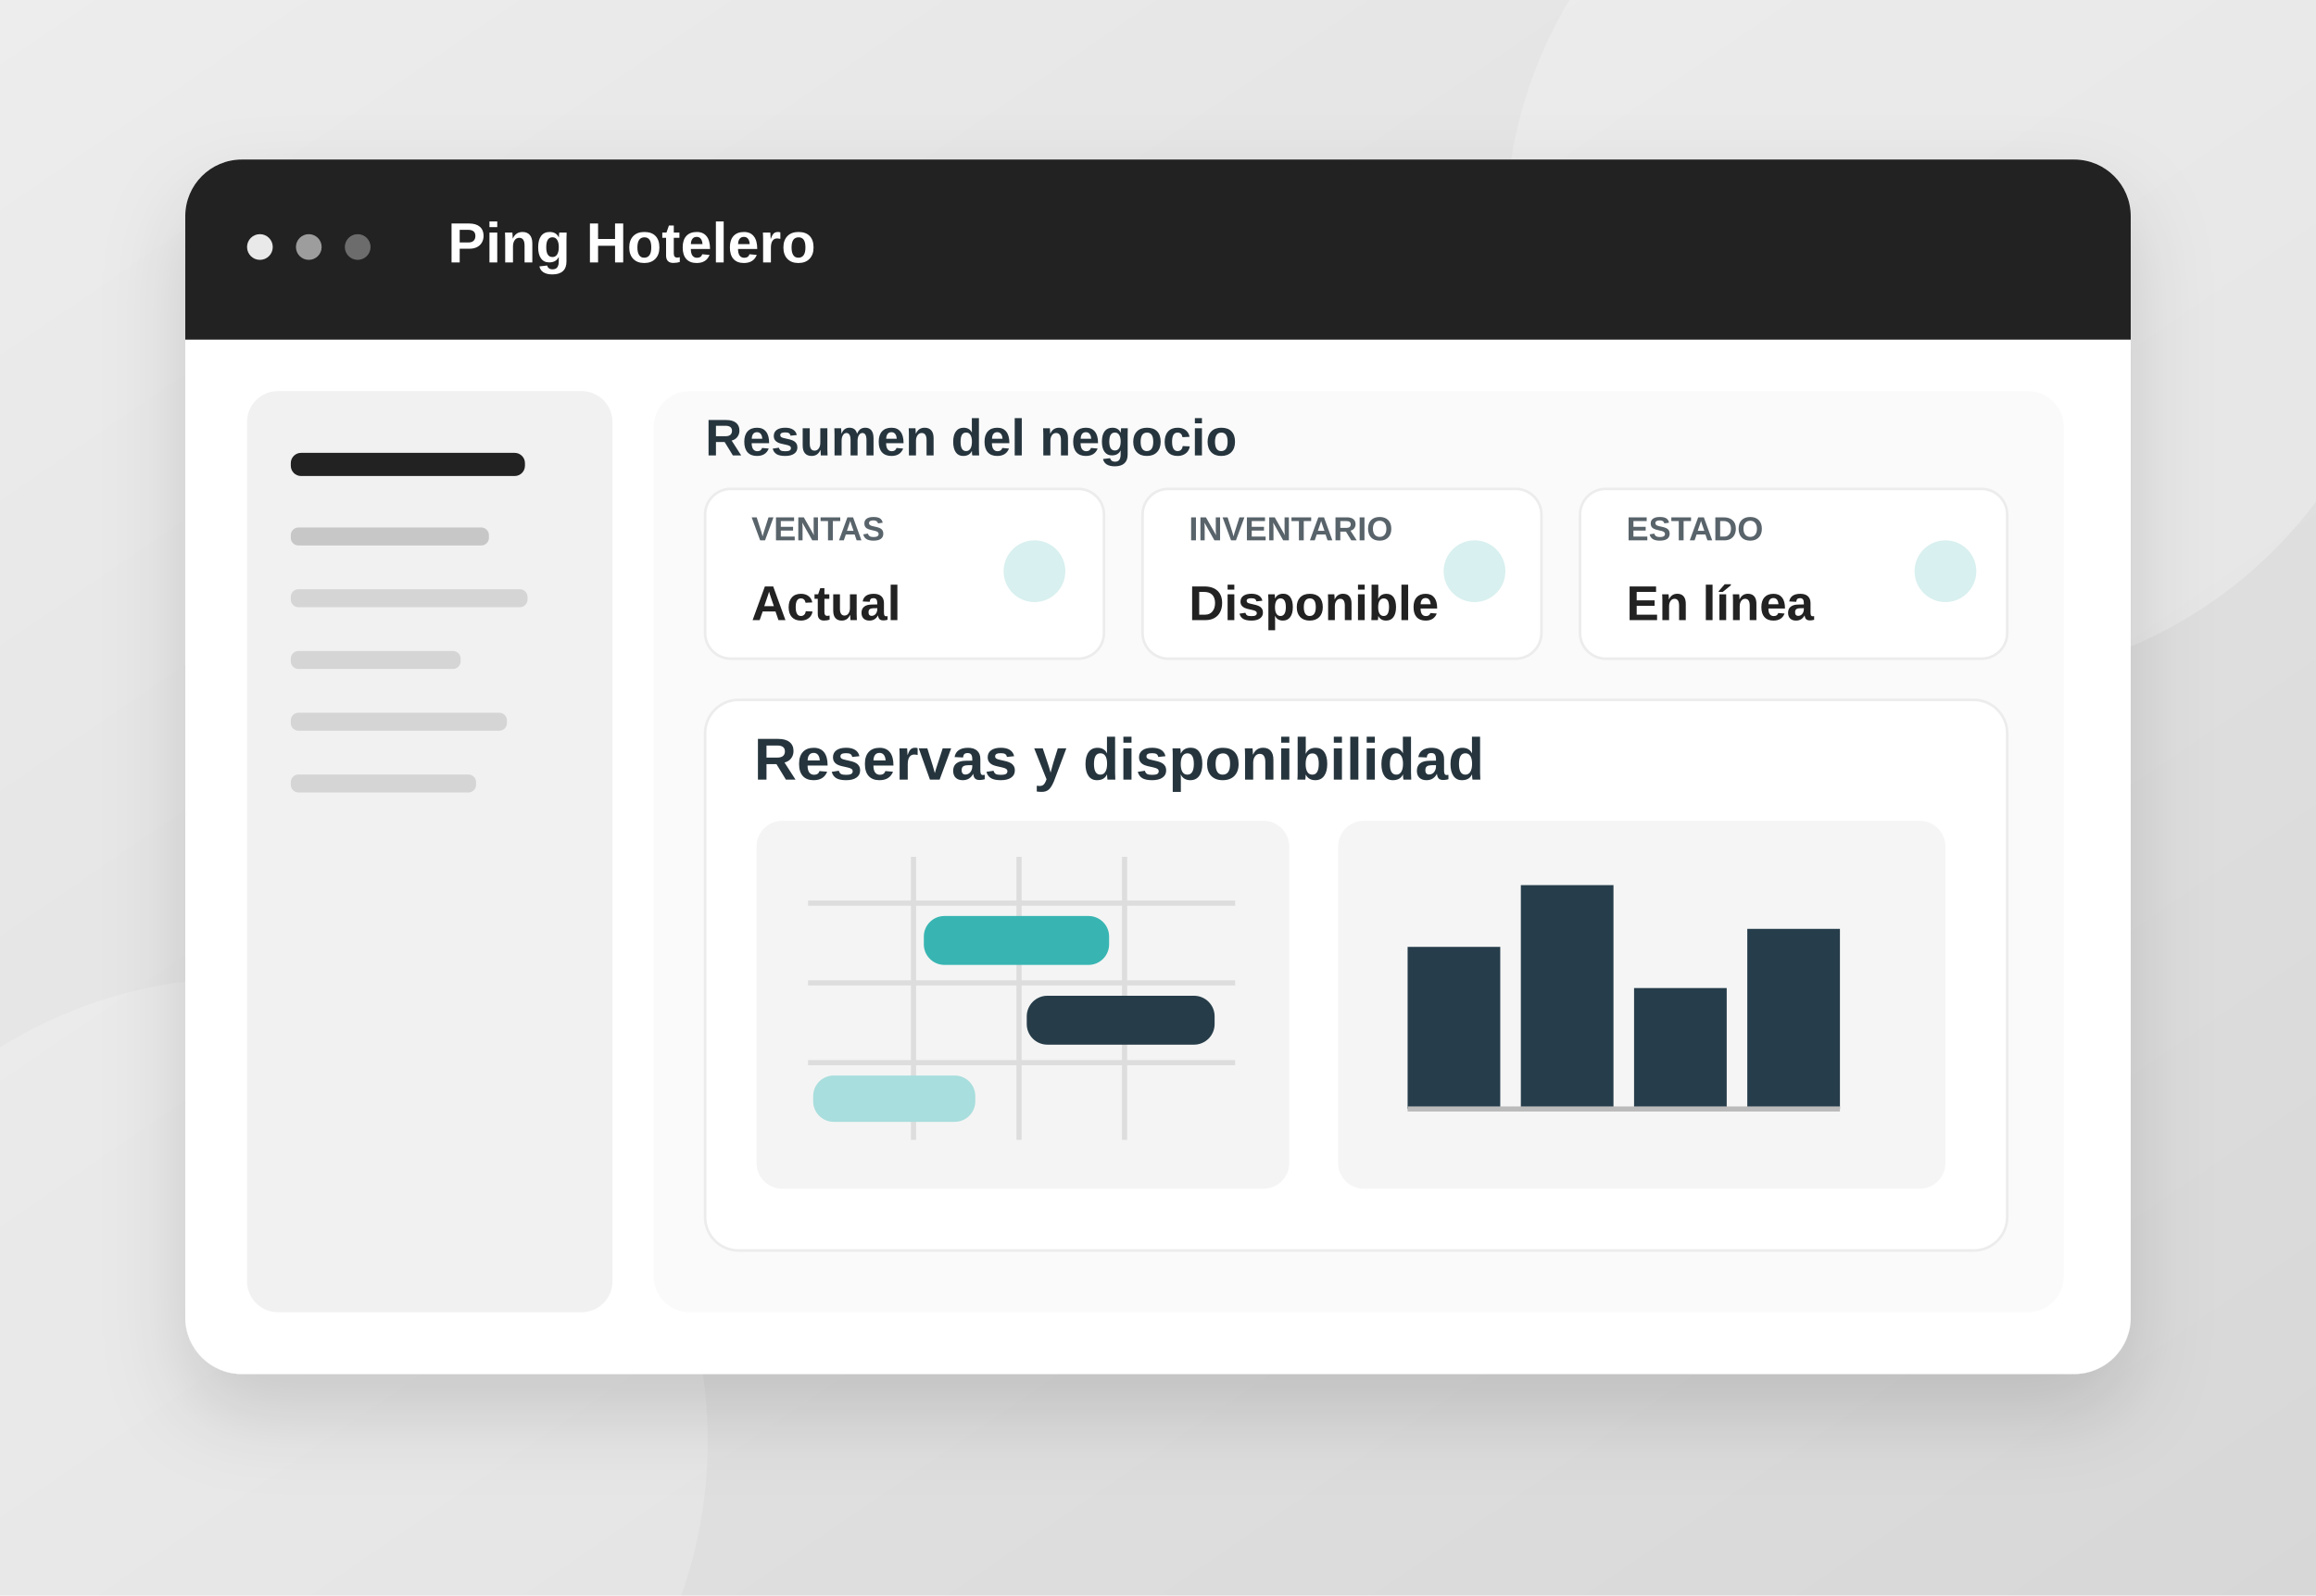
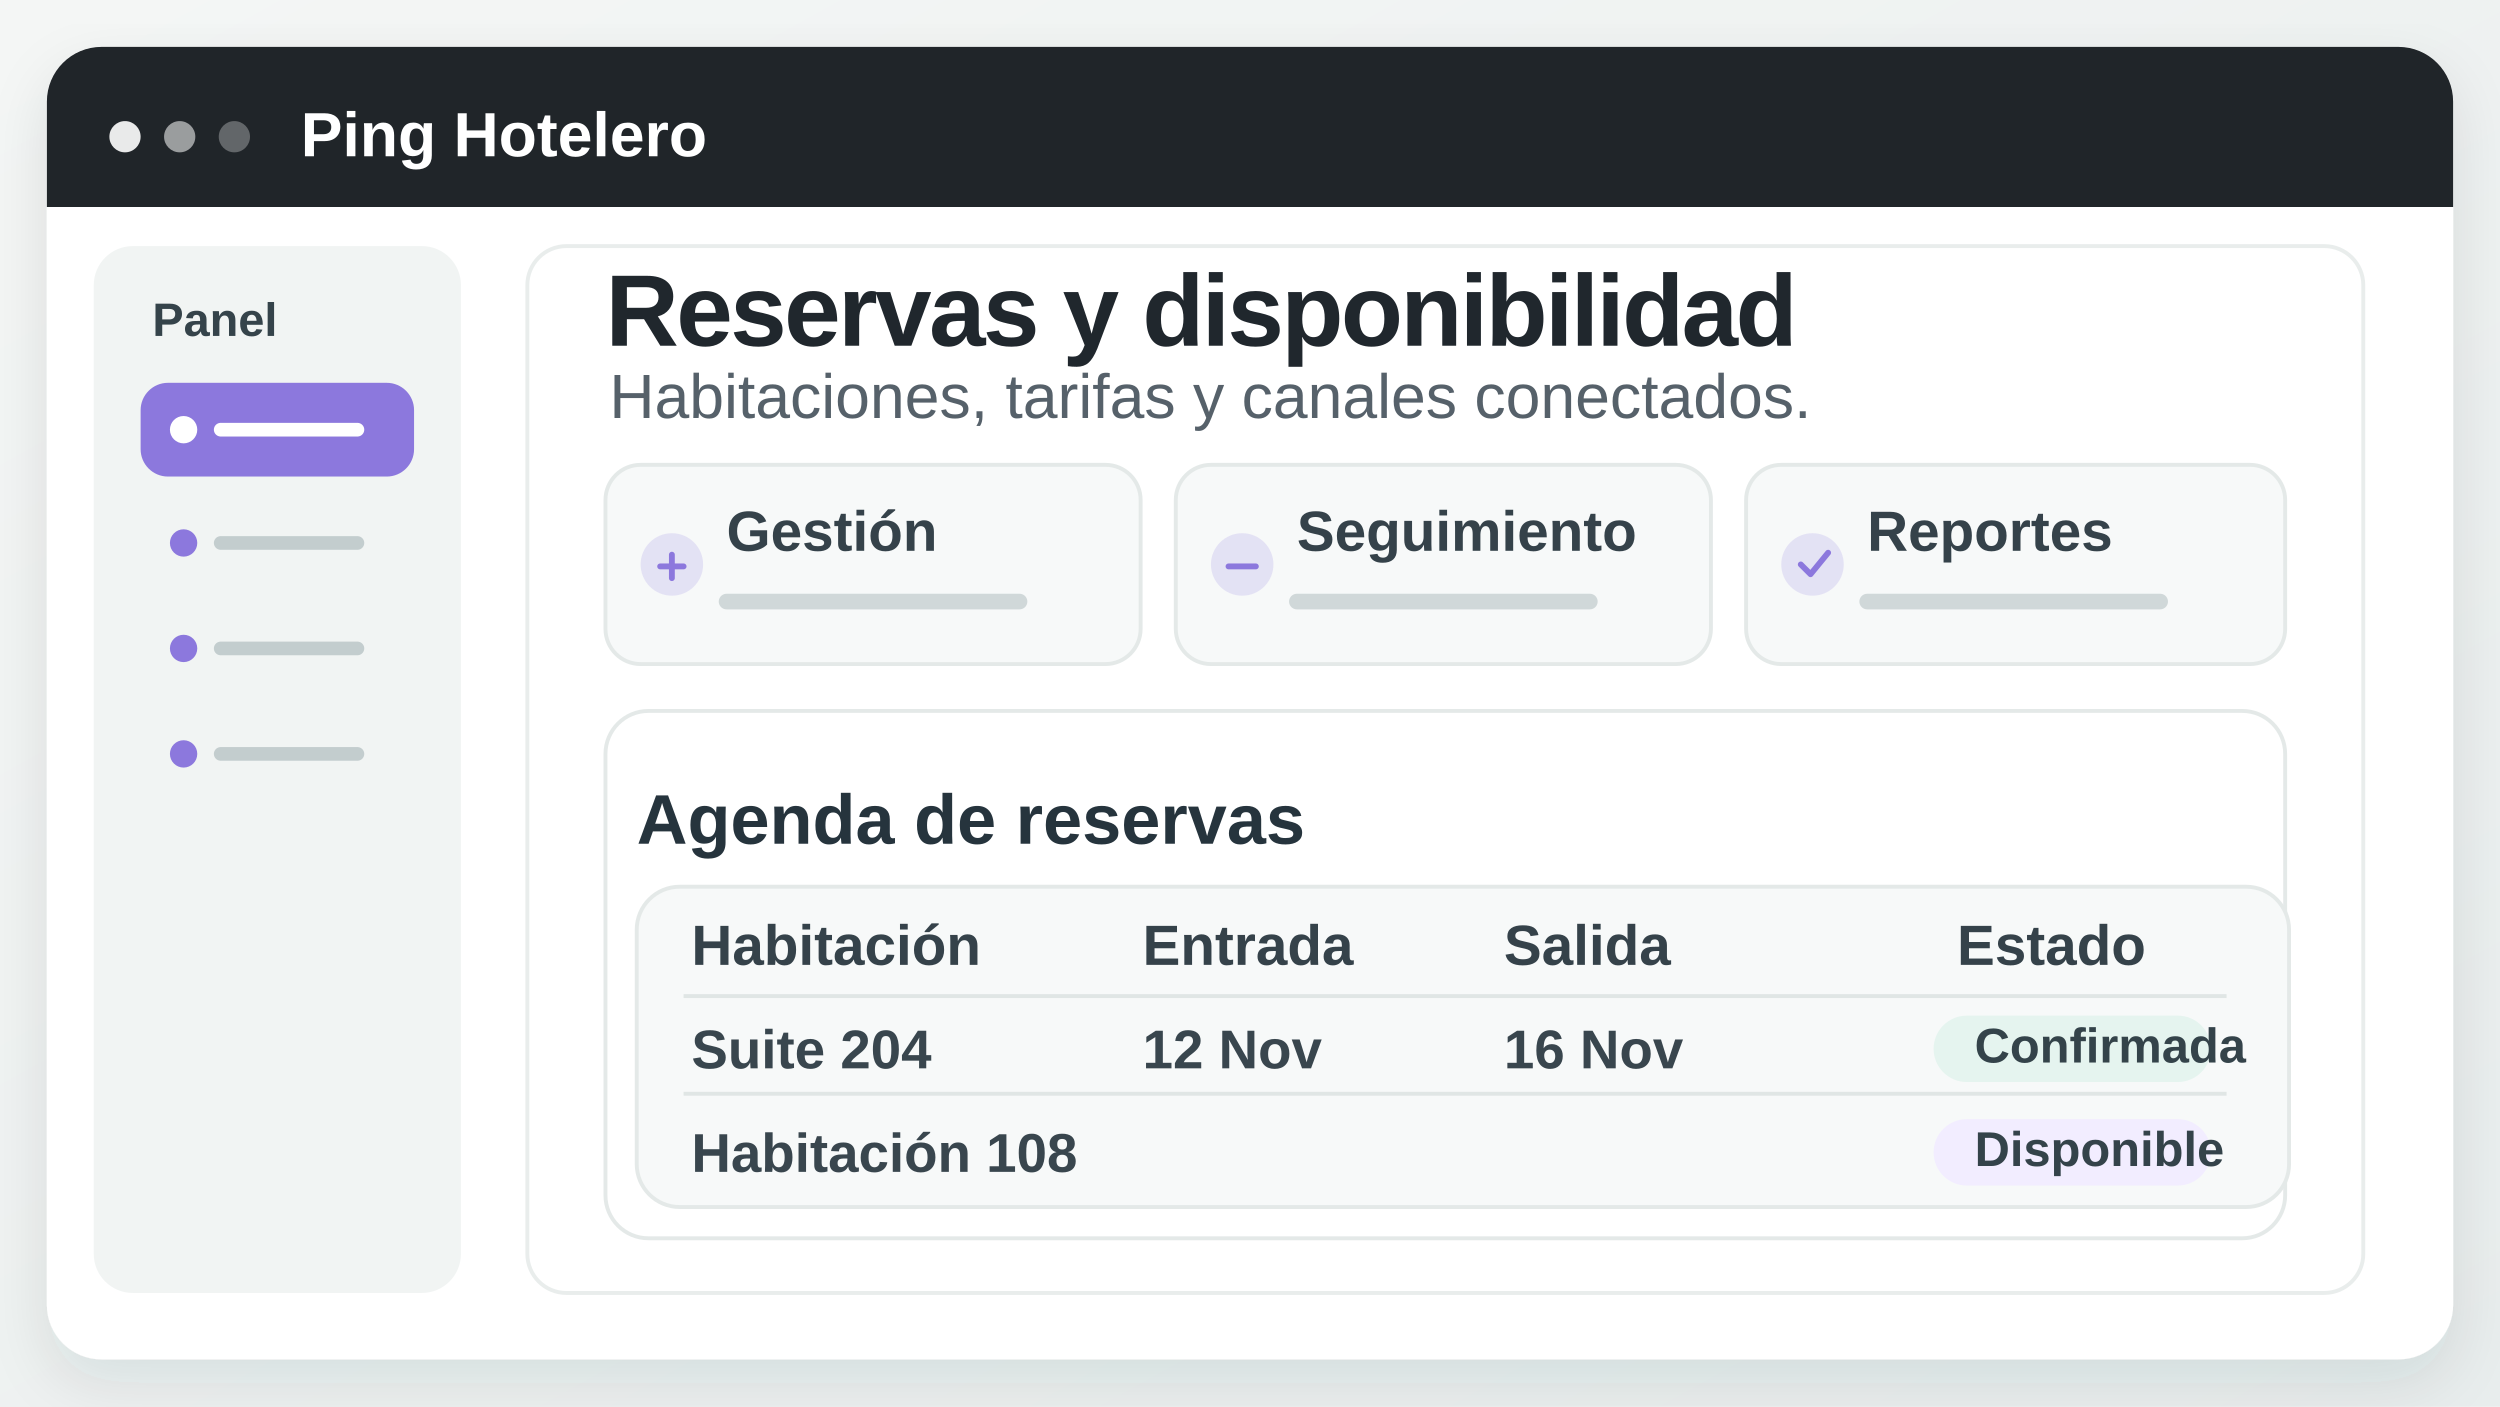
- <svg xmlns="http://www.w3.org/2000/svg" viewBox="0 0 900 620" role="img" aria-label="Ping Hotelero">
+ <svg xmlns="http://www.w3.org/2000/svg" viewBox="0 0 1280 720" role="img" aria-label="Reservas y disponibilidad: Habitaciones, tarifas y canales conectados.">
  <defs>
-     <linearGradient id="bg" x1="0" y1="0" x2="1" y2="1">
-       <stop stop-color="#ededed" />
-       <stop offset="1" stop-color="#d7d7d7" />
+     <linearGradient id="back" x1="0" y1="0" x2="1" y2="1">
+       <stop stop-color="#f4f6f5" />
+       <stop offset="1" stop-color="#e8eded" />
    </linearGradient>
-     <linearGradient id="teal" x1="0" y1="0" x2="1" y2="1">
-       <stop stop-color="#69d4d0" />
-       <stop offset="1" stop-color="#2fa9a7" />
-     </linearGradient>
-     <filter id="shadow" x="-20%" y="-20%" width="150%" height="160%">
-       <feDropShadow dx="0" dy="15" stdDeviation="16" flood-color="#151515" flood-opacity=".14" />
+     <filter id="shadow" x="-10%" y="-10%" width="120%" height="125%">
+       <feDropShadow dx="0" dy="12" stdDeviation="15" flood-color="#26343d" flood-opacity=".10" />
    </filter>
+     <style>.title{font:700 52px Arial,sans-serif;fill:#20272d;letter-spacing:-1.3px}.subtitle{font:400 32px Arial,sans-serif;fill:#56616a}.paneltitle{font:700 36px Arial,sans-serif;fill:#26343d}.label{font:700 29px Arial,sans-serif;fill:#35424a}.rowtext{font:600 28px Arial,sans-serif;fill:#39464e}.pilltext{font:700 25px Arial,sans-serif;fill:#34434a}.gridline{stroke:#e0e6e5;stroke-width:2}.barline{stroke:#d0d8d9;stroke-width:8;stroke-linecap:round}.track{fill:#e5ebeb}.softcard{fill:#f7f9f9;stroke:#e4e9e8;stroke-width:2}@media(max-width:500px){.product-name{font-size:48px!important}.title{font-size:62px!important}.subtitle{font-size:34px!important}.paneltitle{font-size:38px!important}.label{font-size:32px!important}.rowtext{font-size:31px!important}.pilltext{font-size:27px!important}}</style>
  </defs>
-   <rect width="900" height="620" fill="url(#bg)" />
-   <circle cx="760" cy="90" r="175" fill="#fff" opacity=".24" />
-   <circle cx="95" cy="560" r="180" fill="#fff" opacity=".2" />
-   <g filter="url(#shadow)">
-     <rect x="72" y="62" width="756" height="472" rx="22" fill="#fff" />
-     <path d="M94 62h712a22 22 0 0 1 22 22v48H72V84a22 22 0 0 1 22-22" fill="#202020" />
-     <circle cx="101" cy="96" r="5" fill="#fff" opacity=".9" />
-     <circle cx="120" cy="96" r="5" fill="#fff" opacity=".56" />
-     <circle cx="139" cy="96" r="5" fill="#fff" opacity=".34" />
-     <text x="174" y="102" fill="#fff" font-family="Arial,sans-serif" font-size="22" font-weight="700">Ping Hotelero</text>
-     <rect x="96" y="152" width="142" height="358" rx="12" fill="#f1f1f1" />
-     <rect x="113" y="176" width="91" height="9" rx="4" fill="#202020" />
-     <rect x="113" y="205" width="77" height="7" rx="3" fill="#c7c7c7" />
-     <rect x="113" y="229" width="92" height="7" rx="3" fill="#d5d5d5" />
-     <rect x="113" y="253" width="66" height="7" rx="3" fill="#d5d5d5" />
-     <rect x="113" y="277" width="84" height="7" rx="3" fill="#d5d5d5" />
-     <rect x="113" y="301" width="72" height="7" rx="3" fill="#d5d5d5" />
-     <rect x="254" y="152" width="548" height="358" rx="14" fill="#fafafa" />
-     <text x="274" y="177" fill="#26343d" font-family="Arial,sans-serif" font-size="20" font-weight="700">Resumen del negocio</text>
-     <rect x="274" y="190" width="155" height="66" rx="10" fill="#fff" stroke="#ececec" />
-     <rect x="444" y="190" width="155" height="66" rx="10" fill="#fff" stroke="#ececec" />
-     <rect x="614" y="190" width="166" height="66" rx="10" fill="#fff" stroke="#ececec" />
-     <text x="292" y="210" fill="#59636b" font-family="Arial,sans-serif" font-size="13" font-weight="700">VENTAS</text>
-     <text x="292" y="241" fill="#202020" font-family="Arial,sans-serif" font-size="19" font-weight="700">Actual</text>
-     <circle cx="402" cy="222" r="12" fill="#d8f0ef" />
-     <circle cx="573" cy="222" r="12" fill="#d8f0ef" />
-     <circle cx="756" cy="222" r="12" fill="#d8f0ef" />
-     <text x="462" y="210" fill="#59636b" font-family="Arial,sans-serif" font-size="13" font-weight="700">INVENTARIO</text>
-     <text x="462" y="241" fill="#202020" font-family="Arial,sans-serif" font-size="19" font-weight="700">Disponible</text>
-     <text x="632" y="210" fill="#59636b" font-family="Arial,sans-serif" font-size="13" font-weight="700">ESTADO</text>
-     <text x="632" y="241" fill="#202020" font-family="Arial,sans-serif" font-size="19" font-weight="700">En línea</text>
-     <rect x="274" y="272" width="506" height="214" rx="13" fill="#fff" stroke="#ececec" />
-     <text x="293" y="303" fill="#26343d" font-family="Arial,sans-serif" font-size="23" font-weight="700">Reservas y disponibilidad</text>
-     <rect x="294" y="319" width="207" height="143" rx="10" fill="#f4f4f4" />
-     <path d="M314 351h166M314 382h166M314 413h166M355 333v110M396 333v110M437 333v110" stroke="#ddd" stroke-width="2" />
-     <rect x="359" y="356" width="72" height="19" rx="8" fill="#37b5b2" />
-     <rect x="399" y="387" width="73" height="19" rx="8" fill="#253c49" />
-     <rect x="316" y="418" width="63" height="18" rx="8" fill="#a8dedd" />
-     <rect x="520" y="319" width="236" height="143" rx="10" fill="#f5f5f5" />
-     <path d="M547 431V368h36v63M591 431V344h36v87M635 431v-47h36v47M679 431v-70h36v70" fill="#263e4b" />
-     <path d="M547 431h168" stroke="#bbb" stroke-width="2" />
-   </g>
+   <rect width="1280" height="720" fill="url(#back)" />
+   <rect x="24" y="24" width="1232" height="672" rx="28" fill="#fff" filter="url(#shadow)" />
+   <path d="M52 24H1228a28 28 0 0 1 28 28v54H24V52a28 28 0 0 1 28-28" fill="#202529" />
+   <circle cx="64" cy="70" r="8" fill="#fff" opacity=".9" />
+   <circle cx="92" cy="70" r="8" fill="#fff" opacity=".55" />
+   <circle cx="120" cy="70" r="8" fill="#fff" opacity=".3" />
+   <text class="product-name" x="154" y="80" fill="#fff" font-family="Arial,sans-serif" font-size="32" font-weight="700">Ping Hotelero</text>
+   <rect x="48" y="126" width="188" height="536" rx="20" fill="#f1f4f3" />
+   <text x="78" y="172" fill="#35434a" font-family="Arial,sans-serif" font-size="24" font-weight="700">Panel</text>
+   <rect x="72" y="196" width="140" height="48" rx="14" fill="#8c78dd" />
+   <circle cx="94" cy="220" r="7" fill="#fff" />
+   <path d="M113 220h70" stroke="#fff" stroke-width="7" stroke-linecap="round" />
+   <circle cx="94" cy="278" r="7" fill="#8c78dd" />
+   <path d="M113 278h70" stroke="#c3cdce" stroke-width="7" stroke-linecap="round" />
+   <circle cx="94" cy="332" r="7" fill="#8c78dd" />
+   <path d="M113 332h70" stroke="#c3cdce" stroke-width="7" stroke-linecap="round" />
+   <circle cx="94" cy="386" r="7" fill="#8c78dd" />
+   <path d="M113 386h70" stroke="#c3cdce" stroke-width="7" stroke-linecap="round" />
+   <rect x="270" y="126" width="940" height="536" rx="20" fill="#fff" stroke="#e9edec" stroke-width="2" />
+   <text x="310" y="177" class="title">Reservas y disponibilidad</text>
+   <text x="312" y="214" class="subtitle">Habitaciones, tarifas y canales conectados.</text>
+   <rect x="310" y="238" width="274" height="102" rx="18" class="softcard" />
+   <rect x="602" y="238" width="274" height="102" rx="18" class="softcard" />
+   <rect x="894" y="238" width="276" height="102" rx="18" class="softcard" />
+   <circle cx="344" cy="289" r="16" fill="#8c78dd" opacity=".18" />
+   <path d="M338 290h12m-6-6v12" stroke="#8c78dd" stroke-width="3" stroke-linecap="round" />
+   <text x="372" y="282" class="label">Gestión</text>
+   <path d="M372 308h150" class="barline" />
+   <circle cx="636" cy="289" r="16" fill="#8c78dd" opacity=".18" />
+   <path d="M629 290h14" stroke="#8c78dd" stroke-width="3" stroke-linecap="round" />
+   <text x="664" y="282" class="label">Seguimiento</text>
+   <path d="M664 308h150" class="barline" />
+   <circle cx="928" cy="289" r="16" fill="#8c78dd" opacity=".18" />
+   <path d="m922 289 5 5 9-11" fill="none" stroke="#8c78dd" stroke-width="3" stroke-linecap="round" stroke-linejoin="round" />
+   <text x="956" y="282" class="label">Reportes</text>
+   <path d="M956 308h150" class="barline" />
+   <rect x="310" y="364" width="860" height="270" rx="22" fill="#fff" stroke="#e4e9e8" stroke-width="2" />
+   <text x="326" y="432" class="paneltitle">Agenda de reservas</text>
+   <rect x="326" y="454" width="846" height="164" rx="22" class="softcard" />
+   <text x="354" y="494" class="label">Habitación</text>
+   <text x="585" y="494" class="label">Entrada</text>
+   <text x="770" y="494" class="label">Salida</text>
+   <text x="1002" y="494" class="label">Estado</text>
+   <path d="M350 510H1140M350 560H1140" class="gridline" />
+   <text x="354" y="547" class="rowtext">Suite 204</text>
+   <text x="585" y="547" class="rowtext">12 Nov</text>
+   <text x="770" y="547" class="rowtext">16 Nov</text>
+   <rect x="990" y="520" width="142" height="34" rx="17" fill="#e5f4ef" />
+   <text x="1011" y="544" class="pilltext">Confirmada</text>
+   <text x="354" y="600" class="rowtext">Habitación 108</text>
+   <rect x="990" y="573" width="142" height="34" rx="17" fill="#f2edff" />
+   <text x="1011" y="597" class="pilltext">Disponible</text>
</svg>
